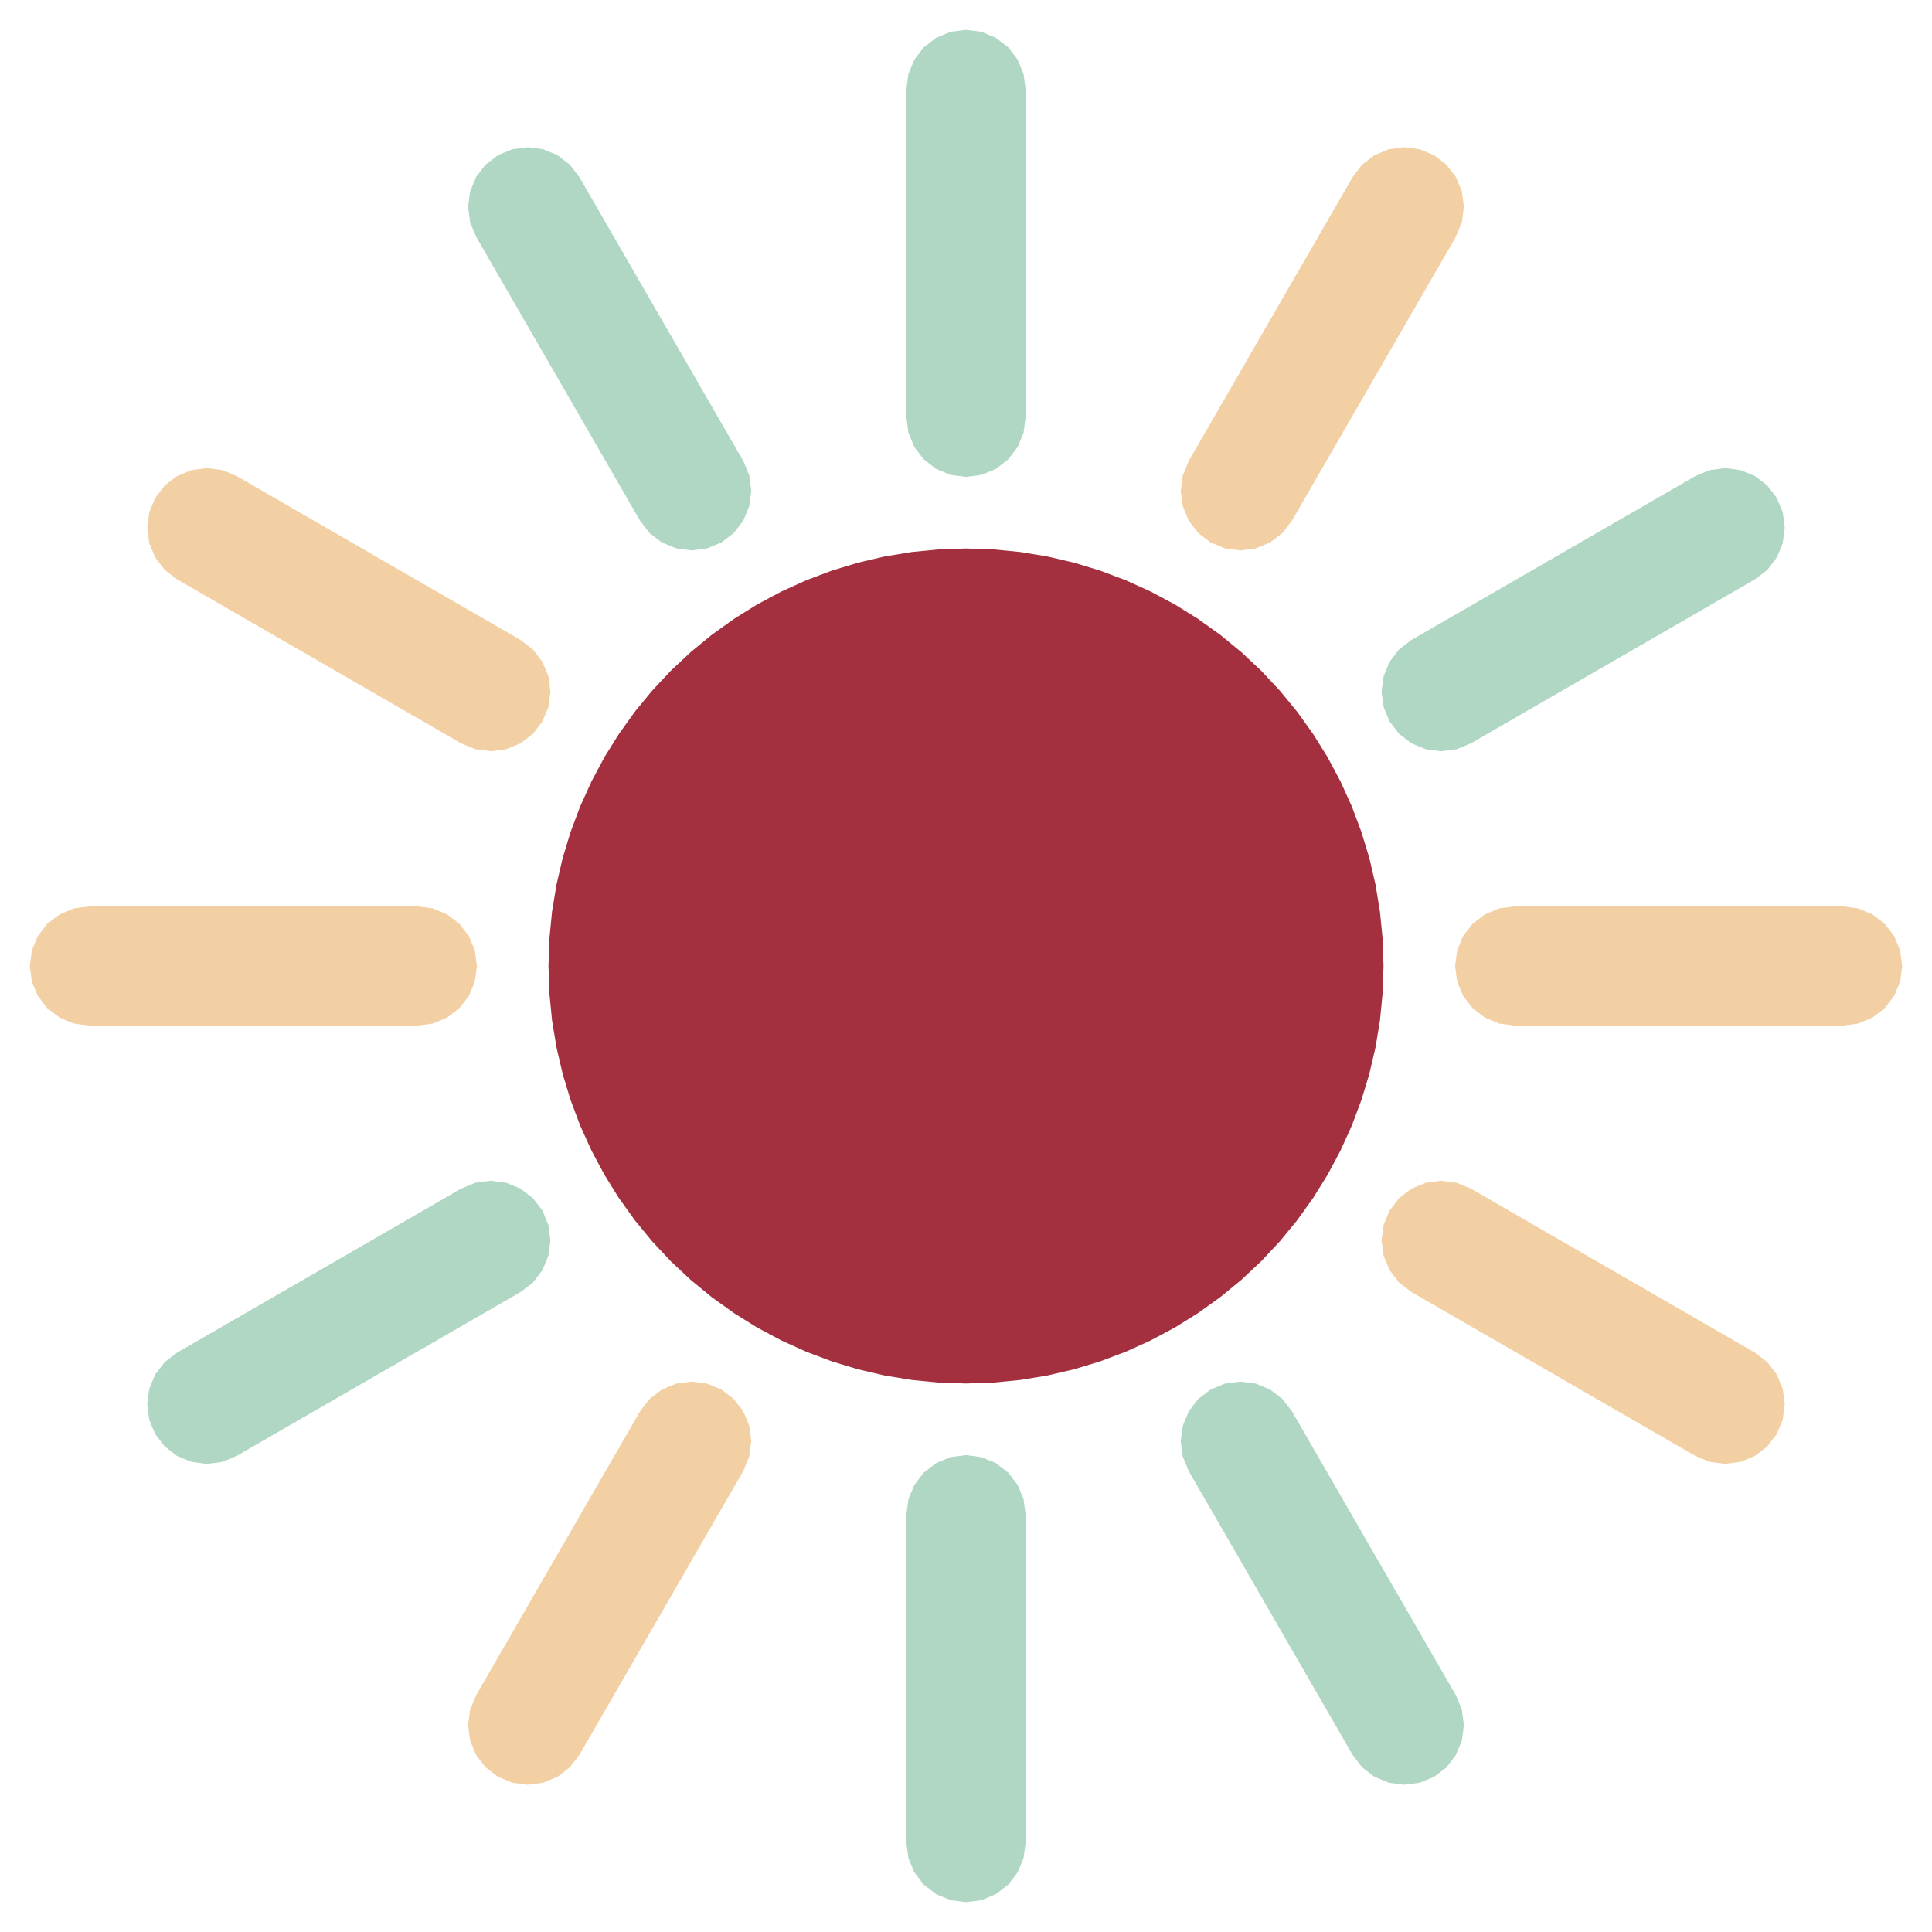
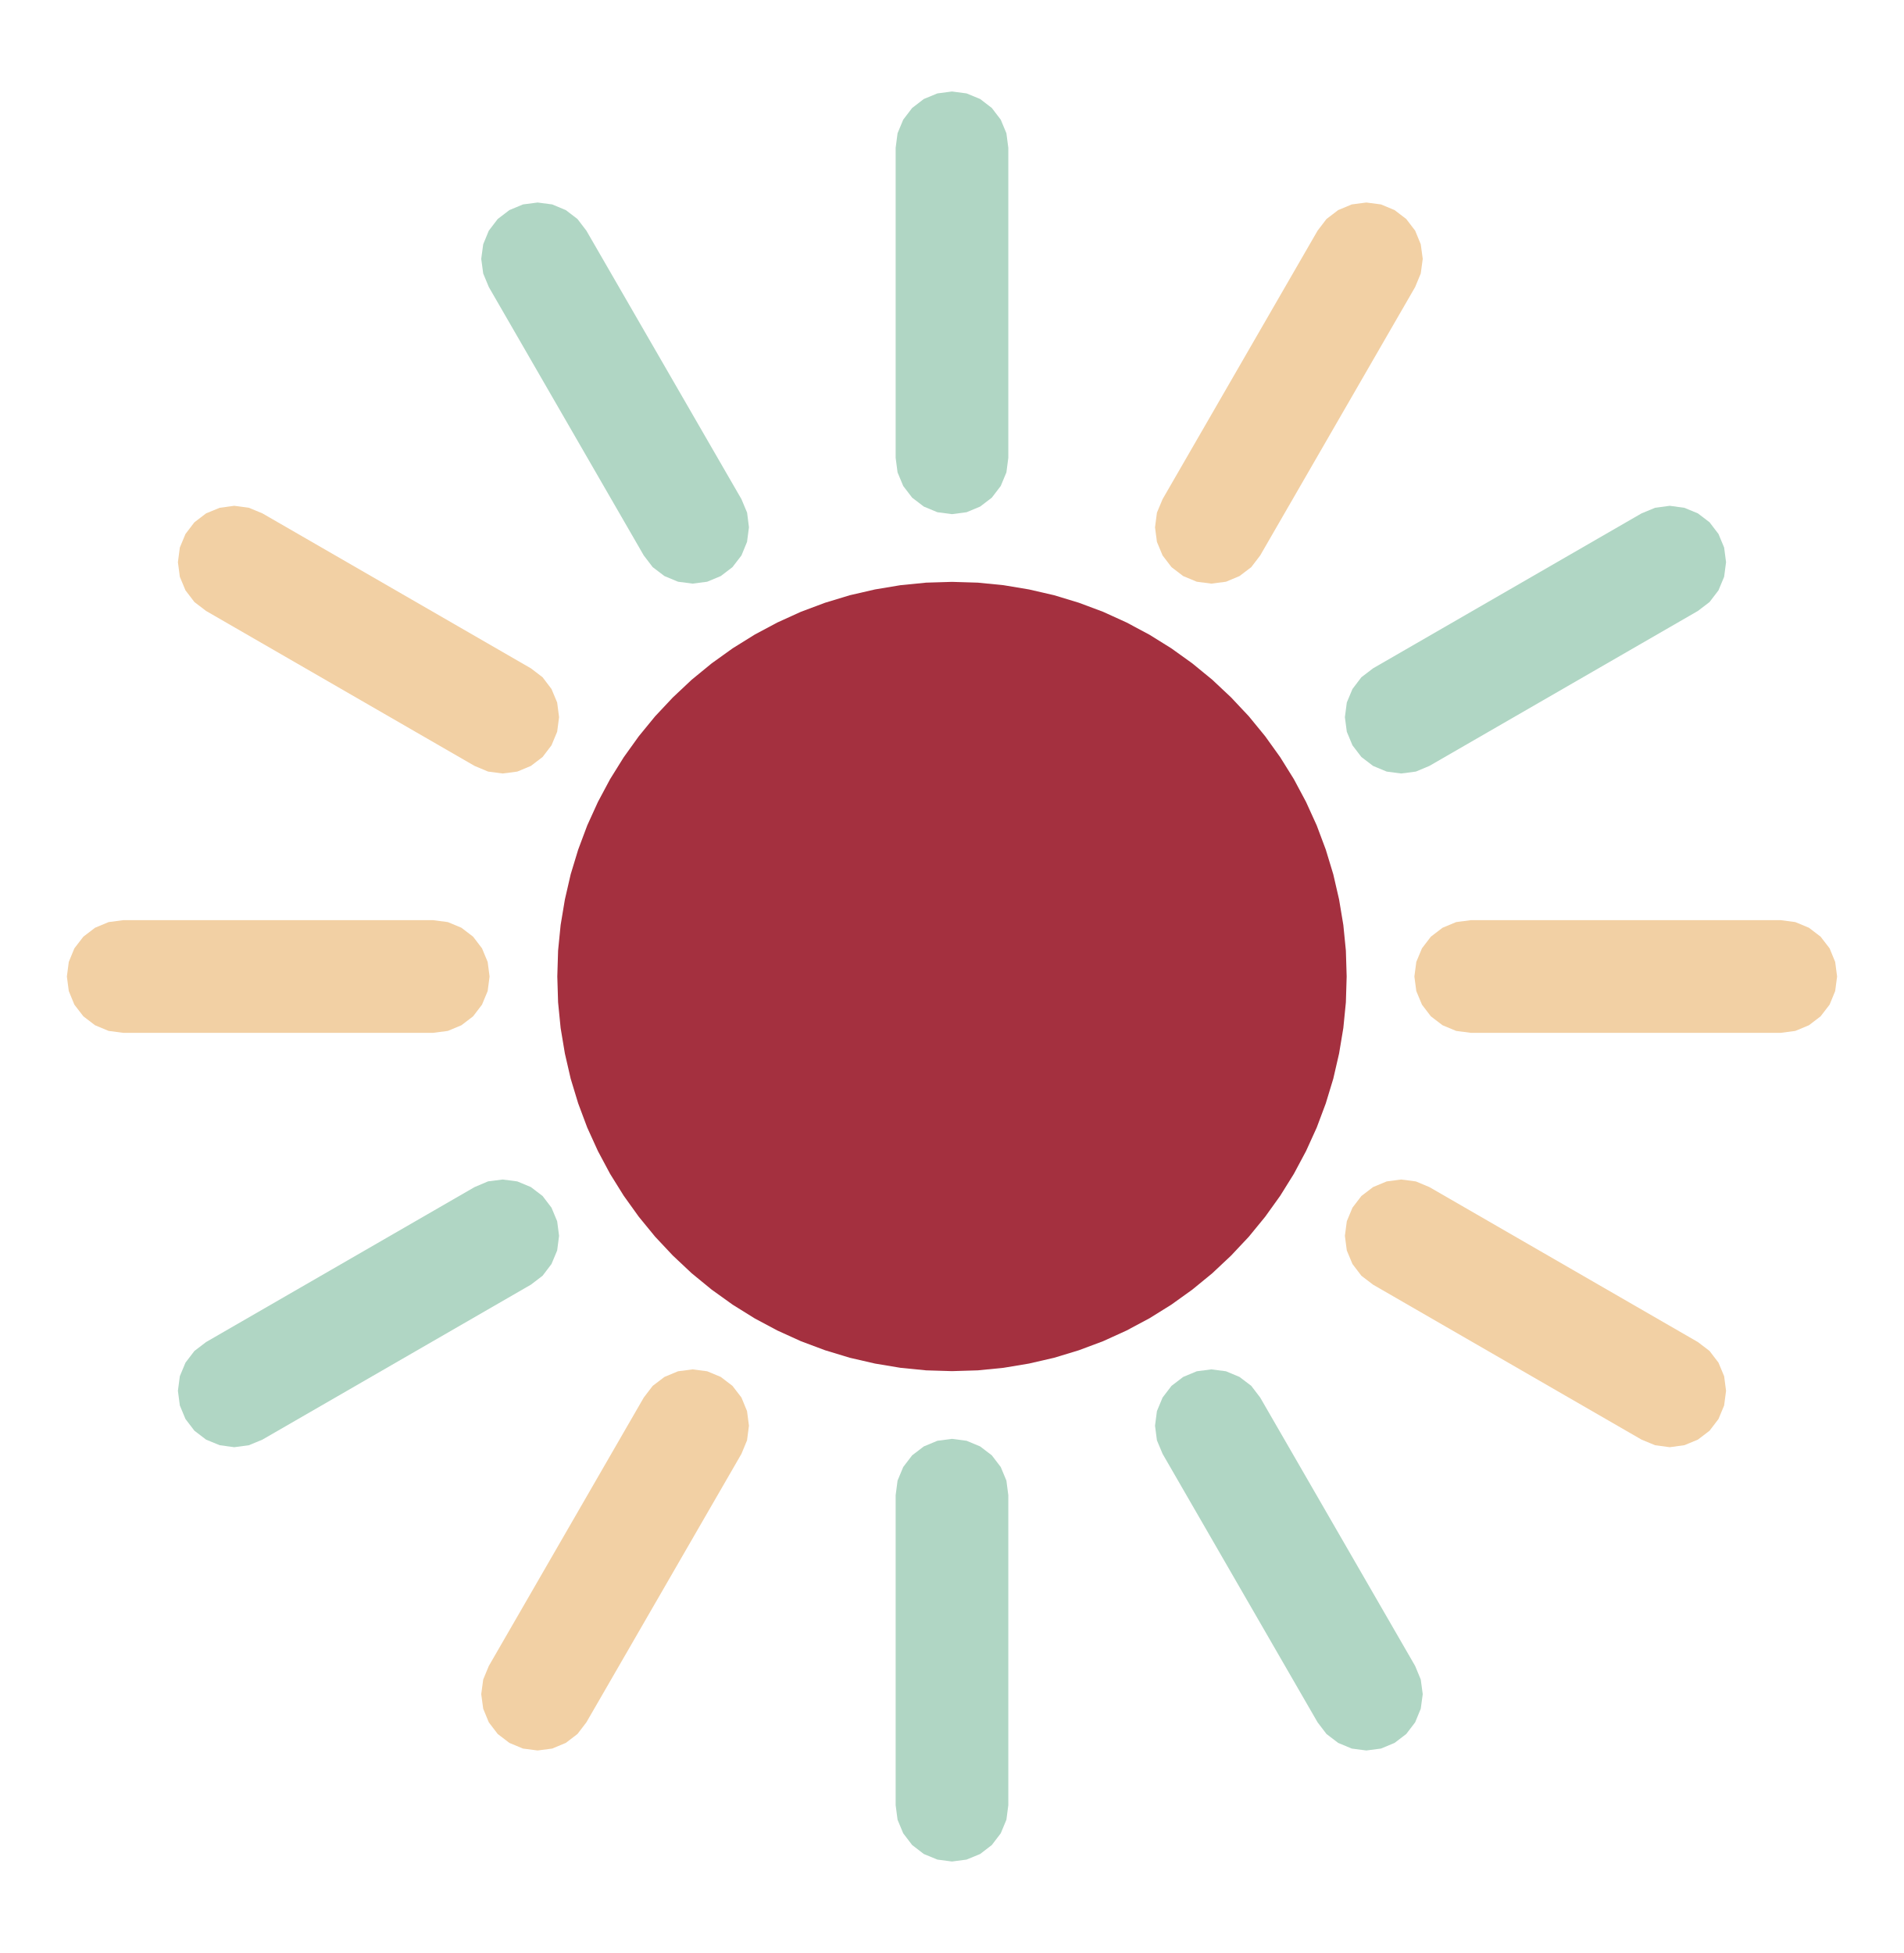
- <svg xmlns="http://www.w3.org/2000/svg" id="Layer_1" version="1.1" viewBox="0 0 1400 1400">
+ <svg xmlns="http://www.w3.org/2000/svg" id="Layer_1" version="1.1" viewBox="0 0 269.04 276">
  <defs>
    <style>
      .st0 {
        fill: #b0d6c4;
      }

      .st1 {
        fill: #a4303f;
      }

      .st2 {
        fill: #f2d0a4;
      }
    </style>
  </defs>
-   <polygon class="st1" points="851.28 962.02 833.82 971.35 815.78 979.52 797.25 986.5 778.31 992.24 759.02 996.74 739.49 999.96 719.79 1001.9 700 1002.55 680.21 1001.9 660.51 999.96 640.98 996.74 621.69 992.24 602.75 986.5 584.22 979.52 566.19 971.35 548.72 962.02 531.91 951.56 515.82 940.03 500.51 927.47 486.06 913.94 472.53 899.49 459.97 884.18 448.44 868.09 437.98 851.28 428.65 833.82 420.48 815.78 413.51 797.25 407.76 778.31 403.26 759.03 400.04 739.49 398.1 719.79 397.45 700 398.1 680.21 400.04 660.51 403.26 640.98 407.76 621.69 413.51 602.75 420.48 584.22 428.65 566.19 437.98 548.72 448.44 531.91 459.97 515.82 472.53 500.51 486.06 486.06 500.51 472.53 515.82 459.97 531.91 448.44 548.72 437.98 566.19 428.65 584.22 420.48 602.75 413.51 621.69 407.76 640.98 403.26 660.51 400.04 680.21 398.1 700 397.45 719.79 398.1 739.49 400.04 759.02 403.26 778.31 407.76 797.25 413.51 815.78 420.48 833.82 428.65 851.28 437.98 868.09 448.44 884.18 459.97 899.49 472.53 913.94 486.06 927.47 500.51 940.03 515.82 951.56 531.91 962.02 548.72 971.35 566.19 979.52 584.22 986.49 602.75 992.24 621.69 996.74 640.98 999.96 660.51 1001.9 680.21 1002.55 700 1001.9 719.79 999.96 739.49 996.74 759.03 992.24 778.31 986.49 797.25 979.52 815.78 971.35 833.82 962.02 851.28 951.56 868.09 940.03 884.18 927.47 899.49 913.94 913.94 899.49 927.47 884.18 940.03 868.09 951.56 851.28 962.02" />
-   <polygon class="st0" points="1022.74 463.78 1228.51 344.98 1238.93 340.66 1250.11 339.2 1261.29 340.66 1271.71 344.98 1280.66 351.85 1287.52 360.8 1291.84 371.21 1293.31 382.39 1291.84 393.58 1287.52 403.99 1280.66 412.94 1271.71 419.81 1065.94 538.61 1055.52 542.93 1044.34 544.39 1033.17 542.92 1022.74 538.61 1013.8 531.74 1006.93 522.8 1002.62 512.37 1001.14 501.19 1002.62 490.01 1006.93 479.6 1013.79 470.65 1022.74 463.78" />
-   <polygon class="st2" points="861.39 334.06 980.19 128.29 987.06 119.34 996.01 112.48 1006.42 108.16 1017.61 106.69 1028.79 108.16 1039.2 112.48 1048.15 119.34 1055.02 128.29 1059.34 138.71 1060.8 149.89 1059.34 161.07 1055.02 171.49 936.22 377.26 929.35 386.21 920.4 393.07 909.99 397.38 898.81 398.86 887.63 397.38 877.2 393.07 868.26 386.2 861.39 377.26 857.08 366.83 855.61 355.66 857.08 344.48 861.39 334.06" />
-   <polygon class="st0" points="656.8 302.39 656.8 64.79 658.27 53.6 662.59 43.19 669.45 34.24 678.4 27.37 688.82 23.06 700 21.59 711.18 23.06 721.6 27.37 730.55 34.24 737.41 43.19 741.73 53.6 743.2 64.79 743.2 302.39 741.73 313.57 737.41 323.99 730.55 332.93 721.6 339.8 711.18 344.11 700 345.59 688.82 344.11 678.4 339.8 669.45 332.93 662.59 323.99 658.27 313.57 656.8 302.39" />
-   <polygon class="st0" points="463.78 377.26 344.98 171.49 340.66 161.07 339.2 149.89 340.66 138.71 344.98 128.29 351.85 119.34 360.8 112.48 371.21 108.16 382.39 106.69 393.58 108.16 403.99 112.48 412.94 119.34 419.81 128.29 538.61 334.06 542.93 344.48 544.39 355.66 542.92 366.83 538.61 377.26 531.74 386.2 522.8 393.07 512.37 397.38 501.19 398.86 490.01 397.38 479.6 393.07 470.65 386.21 463.78 377.26" />
-   <polygon class="st2" points="334.06 538.61 128.29 419.81 119.34 412.94 112.48 403.99 108.16 393.58 106.69 382.39 108.16 371.21 112.48 360.8 119.34 351.85 128.29 344.98 138.71 340.66 149.89 339.2 161.07 340.66 171.49 344.98 377.26 463.78 386.21 470.65 393.07 479.6 397.38 490.01 398.86 501.19 397.38 512.37 393.07 522.8 386.2 531.74 377.26 538.61 366.83 542.92 355.66 544.39 344.48 542.92 334.06 538.61" />
-   <polygon class="st2" points="302.39 743.2 64.79 743.2 53.6 741.73 43.19 737.41 34.24 730.55 27.37 721.6 23.06 711.18 21.59 700 23.06 688.82 27.37 678.4 34.24 669.45 43.19 662.59 53.6 658.27 64.79 656.8 302.39 656.8 313.57 658.27 323.99 662.59 332.93 669.45 339.8 678.4 344.11 688.82 345.59 700 344.11 711.18 339.8 721.6 332.93 730.55 323.99 737.41 313.57 741.73 302.39 743.2" />
-   <polygon class="st0" points="377.26 936.22 171.49 1055.02 161.07 1059.34 149.89 1060.8 138.71 1059.34 128.29 1055.02 119.34 1048.15 112.48 1039.2 108.16 1028.79 106.69 1017.61 108.16 1006.42 112.48 996.01 119.34 987.06 128.29 980.19 334.06 861.39 344.48 857.07 355.66 855.61 366.83 857.08 377.26 861.39 386.2 868.26 393.07 877.2 397.38 887.63 398.86 898.81 397.38 909.99 393.07 920.4 386.21 929.35 377.26 936.22" />
-   <polygon class="st2" points="538.61 1065.94 419.81 1271.71 412.94 1280.66 403.99 1287.52 393.58 1291.84 382.39 1293.31 371.21 1291.84 360.8 1287.52 351.85 1280.66 344.98 1271.71 340.66 1261.29 339.2 1250.11 340.66 1238.93 344.98 1228.51 463.78 1022.74 470.65 1013.79 479.6 1006.93 490.01 1002.62 501.19 1001.14 512.37 1002.62 522.8 1006.93 531.74 1013.8 538.61 1022.74 542.92 1033.17 544.39 1044.34 542.92 1055.52 538.61 1065.94" />
-   <polygon class="st0" points="743.2 1097.61 743.2 1335.21 741.73 1346.4 737.41 1356.81 730.55 1365.76 721.6 1372.63 711.18 1376.94 700 1378.41 688.82 1376.94 678.4 1372.63 669.45 1365.76 662.59 1356.81 658.27 1346.4 656.8 1335.21 656.8 1097.61 658.27 1086.43 662.59 1076.01 669.45 1067.07 678.4 1060.2 688.82 1055.89 700 1054.41 711.18 1055.89 721.6 1060.2 730.55 1067.07 737.41 1076.01 741.73 1086.43 743.2 1097.61" />
-   <polygon class="st0" points="936.22 1022.74 1055.02 1228.51 1059.34 1238.93 1060.8 1250.11 1059.34 1261.29 1055.02 1271.71 1048.15 1280.66 1039.2 1287.52 1028.79 1291.84 1017.61 1293.31 1006.42 1291.84 996.01 1287.52 987.06 1280.66 980.19 1271.71 861.39 1065.94 857.07 1055.52 855.61 1044.34 857.08 1033.17 861.39 1022.74 868.26 1013.8 877.2 1006.93 887.63 1002.62 898.81 1001.14 909.99 1002.62 920.4 1006.93 929.35 1013.79 936.22 1022.74" />
-   <polygon class="st2" points="1065.94 861.39 1271.71 980.19 1280.66 987.06 1287.52 996.01 1291.84 1006.42 1293.31 1017.61 1291.84 1028.79 1287.52 1039.2 1280.66 1048.15 1271.71 1055.02 1261.29 1059.34 1250.11 1060.8 1238.93 1059.34 1228.51 1055.02 1022.74 936.22 1013.79 929.35 1006.93 920.4 1002.62 909.99 1001.14 898.81 1002.62 887.63 1006.93 877.2 1013.8 868.26 1022.74 861.39 1033.17 857.08 1044.34 855.61 1055.52 857.08 1065.94 861.39" />
-   <polygon class="st2" points="1097.61 656.8 1335.21 656.8 1346.4 658.27 1356.81 662.59 1365.76 669.45 1372.63 678.4 1376.94 688.82 1378.41 700 1376.94 711.18 1372.63 721.6 1365.76 730.55 1356.81 737.41 1346.4 741.73 1335.21 743.2 1097.61 743.2 1086.43 741.73 1076.01 737.41 1067.07 730.55 1060.2 721.6 1055.89 711.18 1054.41 700 1055.89 688.82 1060.2 678.4 1067.07 669.45 1076.01 662.59 1086.43 658.27 1097.61 656.8" />
+   <polygon class="st1" points="162.41 186.31 159.19 188.03 155.87 189.54 152.45 190.82 148.96 191.88 145.4 192.7 141.8 193.3 138.17 193.66 134.52 193.77 130.87 193.66 127.24 193.3 123.64 192.7 120.08 191.88 116.59 190.82 113.17 189.54 109.85 188.03 106.63 186.31 103.53 184.38 100.56 182.25 97.74 179.94 95.08 177.44 92.58 174.78 90.27 171.96 88.14 168.99 86.21 165.89 84.49 162.67 82.98 159.35 81.7 155.93 80.64 152.44 79.82 148.88 79.22 145.28 78.86 141.65 78.75 138 78.86 134.35 79.22 130.72 79.82 127.12 80.64 123.56 81.7 120.07 82.98 116.65 84.49 113.33 86.21 110.11 88.14 107.01 90.27 104.04 92.58 101.22 95.08 98.56 97.74 96.06 100.56 93.75 103.53 91.62 106.63 89.69 109.85 87.97 113.17 86.46 116.59 85.18 120.08 84.12 123.64 83.3 127.24 82.7 130.87 82.34 134.52 82.23 138.17 82.34 141.8 82.7 145.4 83.3 148.96 84.12 152.45 85.18 155.87 86.46 159.19 87.97 162.41 89.69 165.51 91.62 168.48 93.75 171.3 96.06 173.96 98.56 176.46 101.22 178.77 104.04 180.9 107.01 182.83 110.11 184.55 113.33 186.06 116.65 187.34 120.07 188.4 123.56 189.22 127.12 189.82 130.72 190.18 134.35 190.29 138 190.18 141.65 189.82 145.28 189.22 148.88 188.4 152.44 187.34 155.93 186.06 159.35 184.55 162.67 182.83 165.89 180.9 168.99 178.77 171.96 176.46 174.78 173.96 177.44 171.3 179.94 168.48 182.25 165.51 184.38 162.41 186.31" />
+   <polygon class="st0" points="194.02 94.45 231.96 72.55 233.87 71.76 235.94 71.48 238 71.76 239.92 72.55 241.57 73.81 242.83 75.46 243.63 77.38 243.9 79.45 243.63 81.51 242.83 83.43 241.57 85.08 239.92 86.34 201.98 108.24 200.07 109.04 198 109.31 195.94 109.04 194.02 108.24 192.37 106.98 191.11 105.33 190.31 103.41 190.04 101.35 190.31 99.28 191.11 97.37 192.37 95.71 194.02 94.45" />
+   <polygon class="st2" points="164.28 70.54 186.18 32.6 187.44 30.95 189.09 29.69 191.01 28.89 193.07 28.62 195.14 28.89 197.06 29.69 198.71 30.95 199.97 32.6 200.76 34.52 201.04 36.58 200.76 38.65 199.97 40.56 178.07 78.5 176.81 80.15 175.15 81.41 173.24 82.21 171.17 82.48 169.11 82.21 167.19 81.41 165.54 80.15 164.28 78.5 163.48 76.58 163.21 74.52 163.48 72.45 164.28 70.54" />
+   <polygon class="st0" points="126.56 64.7 126.56 20.89 126.83 18.83 127.63 16.91 128.89 15.26 130.54 13.99 132.46 13.2 134.52 12.93 136.58 13.2 138.5 13.99 140.15 15.26 141.41 16.91 142.21 18.83 142.48 20.89 142.48 64.7 142.21 66.76 141.41 68.68 140.15 70.33 138.5 71.59 136.58 72.39 134.52 72.66 132.46 72.39 130.54 71.59 128.89 70.33 127.63 68.68 126.83 66.76 126.56 64.7" />
+   <polygon class="st0" points="90.97 78.5 69.07 40.56 68.28 38.65 68 36.58 68.28 34.52 69.07 32.6 70.33 30.95 71.98 29.69 73.9 28.89 75.97 28.62 78.03 28.89 79.95 29.69 81.6 30.95 82.86 32.6 104.77 70.54 105.57 72.45 105.83 74.52 105.56 76.58 104.77 78.5 103.5 80.15 101.85 81.41 99.93 82.21 97.87 82.48 95.81 82.21 93.89 81.41 92.23 80.15 90.97 78.5" />
+   <polygon class="st2" points="67.06 108.24 29.12 86.34 27.47 85.08 26.21 83.43 25.41 81.51 25.14 79.45 25.41 77.38 26.21 75.46 27.47 73.81 29.12 72.55 31.04 71.76 33.1 71.48 35.17 71.76 37.08 72.55 75.02 94.45 76.67 95.71 77.93 97.37 78.73 99.28 79 101.35 78.73 103.41 77.93 105.33 76.67 106.98 75.02 108.24 73.1 109.04 71.04 109.31 68.97 109.04 67.06 108.24" />
+   <polygon class="st2" points="61.22 145.96 17.41 145.96 15.35 145.69 13.43 144.89 11.78 143.63 10.51 141.98 9.72 140.06 9.45 138 9.72 135.94 10.51 134.02 11.78 132.37 13.43 131.11 15.35 130.31 17.41 130.04 61.22 130.04 63.28 130.31 65.2 131.11 66.85 132.37 68.11 134.02 68.91 135.94 69.18 138 68.91 140.06 68.11 141.98 66.85 143.63 65.2 144.89 63.28 145.69 61.22 145.96" />
+   <polygon class="st0" points="75.02 181.55 37.08 203.45 35.17 204.24 33.1 204.52 31.04 204.24 29.12 203.45 27.47 202.19 26.21 200.54 25.41 198.62 25.14 196.55 25.41 194.49 26.21 192.57 27.47 190.92 29.12 189.66 67.06 167.76 68.97 166.95 71.04 166.69 73.1 166.96 75.02 167.76 76.67 169.02 77.93 170.67 78.73 172.59 79 174.65 78.73 176.72 77.93 178.63 76.67 180.29 75.02 181.55" />
+   <polygon class="st2" points="104.77 205.46 82.86 243.4 81.6 245.05 79.95 246.31 78.03 247.11 75.97 247.38 73.9 247.11 71.98 246.31 70.33 245.05 69.07 243.4 68.28 241.48 68 239.42 68.28 237.35 69.07 235.44 90.97 197.5 92.23 195.85 93.89 194.59 95.81 193.79 97.87 193.52 99.93 193.79 101.85 194.59 103.5 195.85 104.77 197.5 105.56 199.42 105.83 201.48 105.56 203.55 104.77 205.46" />
+   <polygon class="st0" points="142.48 211.3 142.48 255.11 142.21 257.17 141.41 259.09 140.15 260.74 138.5 262.01 136.58 262.8 134.52 263.07 132.46 262.8 130.54 262.01 128.89 260.74 127.63 259.09 126.83 257.17 126.56 255.11 126.56 211.3 126.83 209.24 127.63 207.32 128.89 205.67 130.54 204.41 132.46 203.61 134.52 203.34 136.58 203.61 138.5 204.41 140.15 205.67 141.41 207.32 142.21 209.24 142.48 211.3" />
+   <polygon class="st0" points="178.07 197.5 199.97 235.44 200.76 237.35 201.04 239.42 200.76 241.48 199.97 243.4 198.71 245.05 197.06 246.31 195.14 247.11 193.07 247.38 191.01 247.11 189.09 246.31 187.44 245.05 186.18 243.4 164.28 205.46 163.48 203.55 163.21 201.48 163.48 199.42 164.28 197.5 165.54 195.85 167.19 194.59 169.11 193.79 171.17 193.52 173.24 193.79 175.15 194.59 176.81 195.85 178.07 197.5" />
+   <polygon class="st2" points="201.98 167.76 239.92 189.66 241.57 190.92 242.83 192.57 243.63 194.49 243.9 196.55 243.63 198.62 242.83 200.54 241.57 202.19 239.92 203.45 238 204.24 235.94 204.52 233.87 204.24 231.96 203.45 194.02 181.55 192.37 180.29 191.11 178.63 190.31 176.72 190.04 174.65 190.31 172.59 191.11 170.67 192.37 169.02 194.02 167.76 195.94 166.96 198 166.69 200.07 166.96 201.98 167.76" />
+   <polygon class="st2" points="207.82 130.04 251.63 130.04 253.69 130.31 255.61 131.11 257.26 132.37 258.53 134.02 259.32 135.94 259.59 138 259.32 140.06 258.53 141.98 257.26 143.63 255.61 144.89 253.69 145.69 251.63 145.96 207.82 145.96 205.76 145.69 203.84 144.89 202.19 143.63 200.93 141.98 200.13 140.06 199.86 138 200.13 135.94 200.93 134.02 202.19 132.37 203.84 131.11 205.76 130.31 207.82 130.04" />
</svg>
